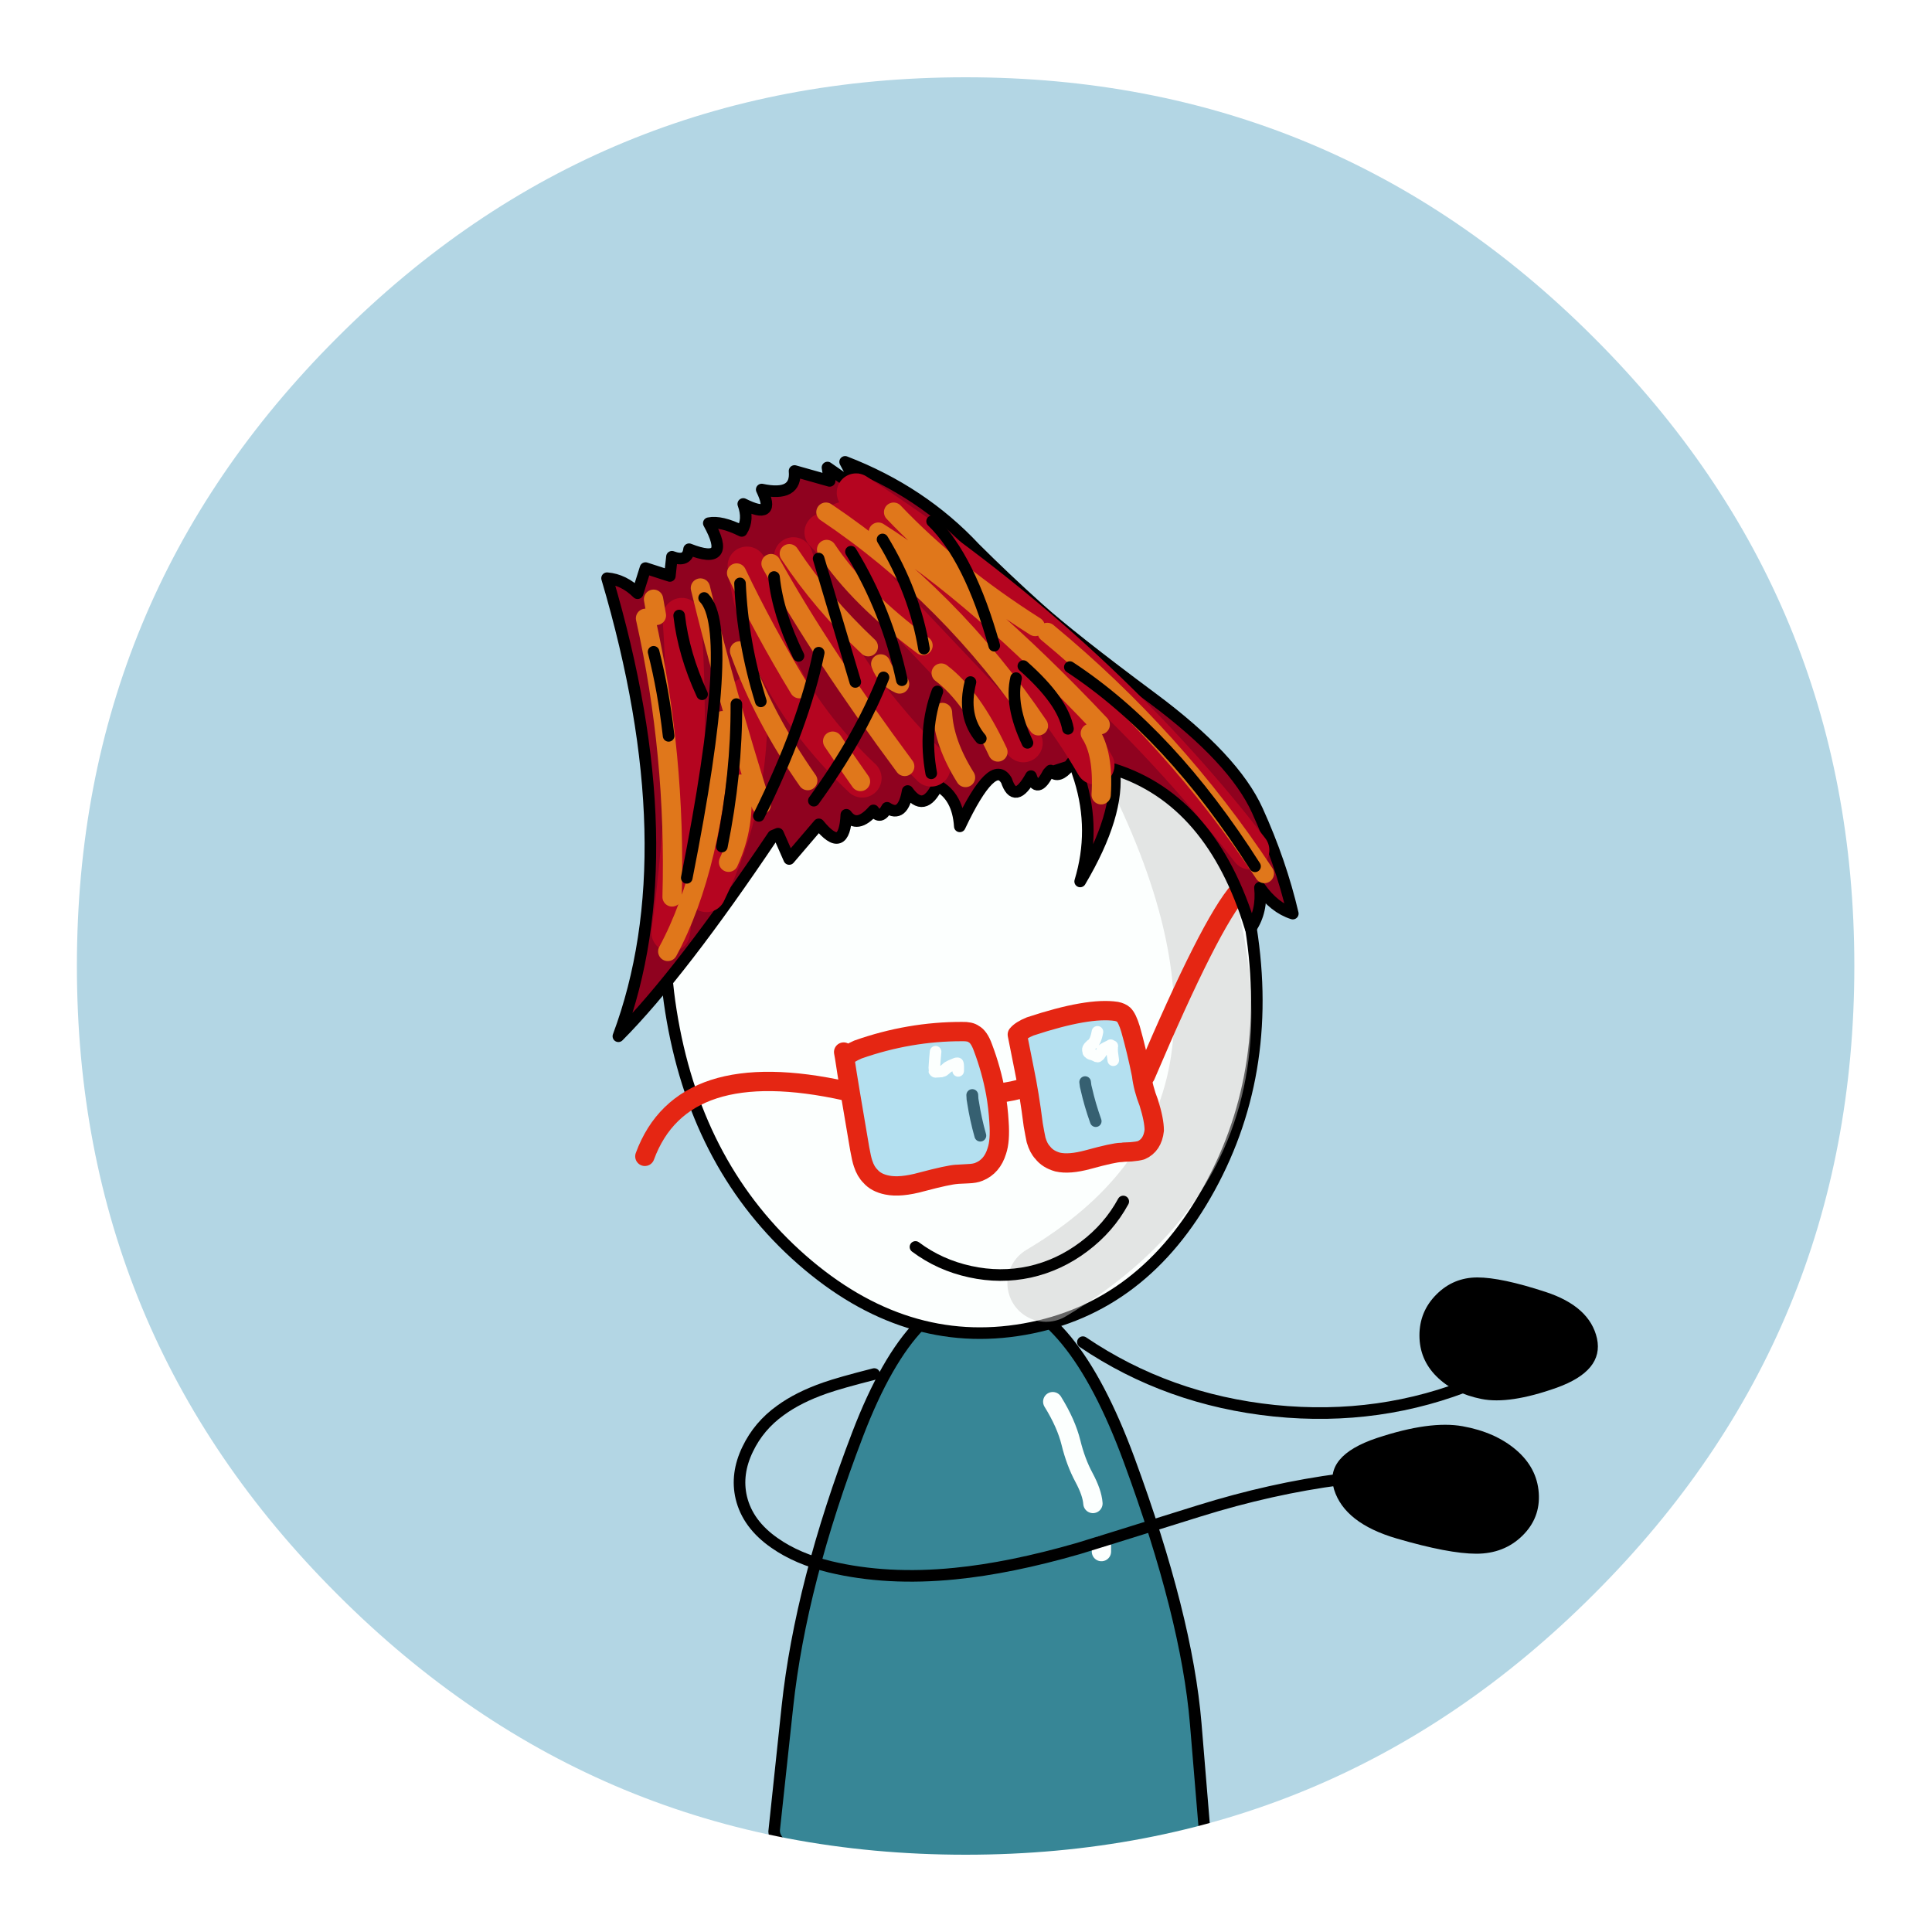
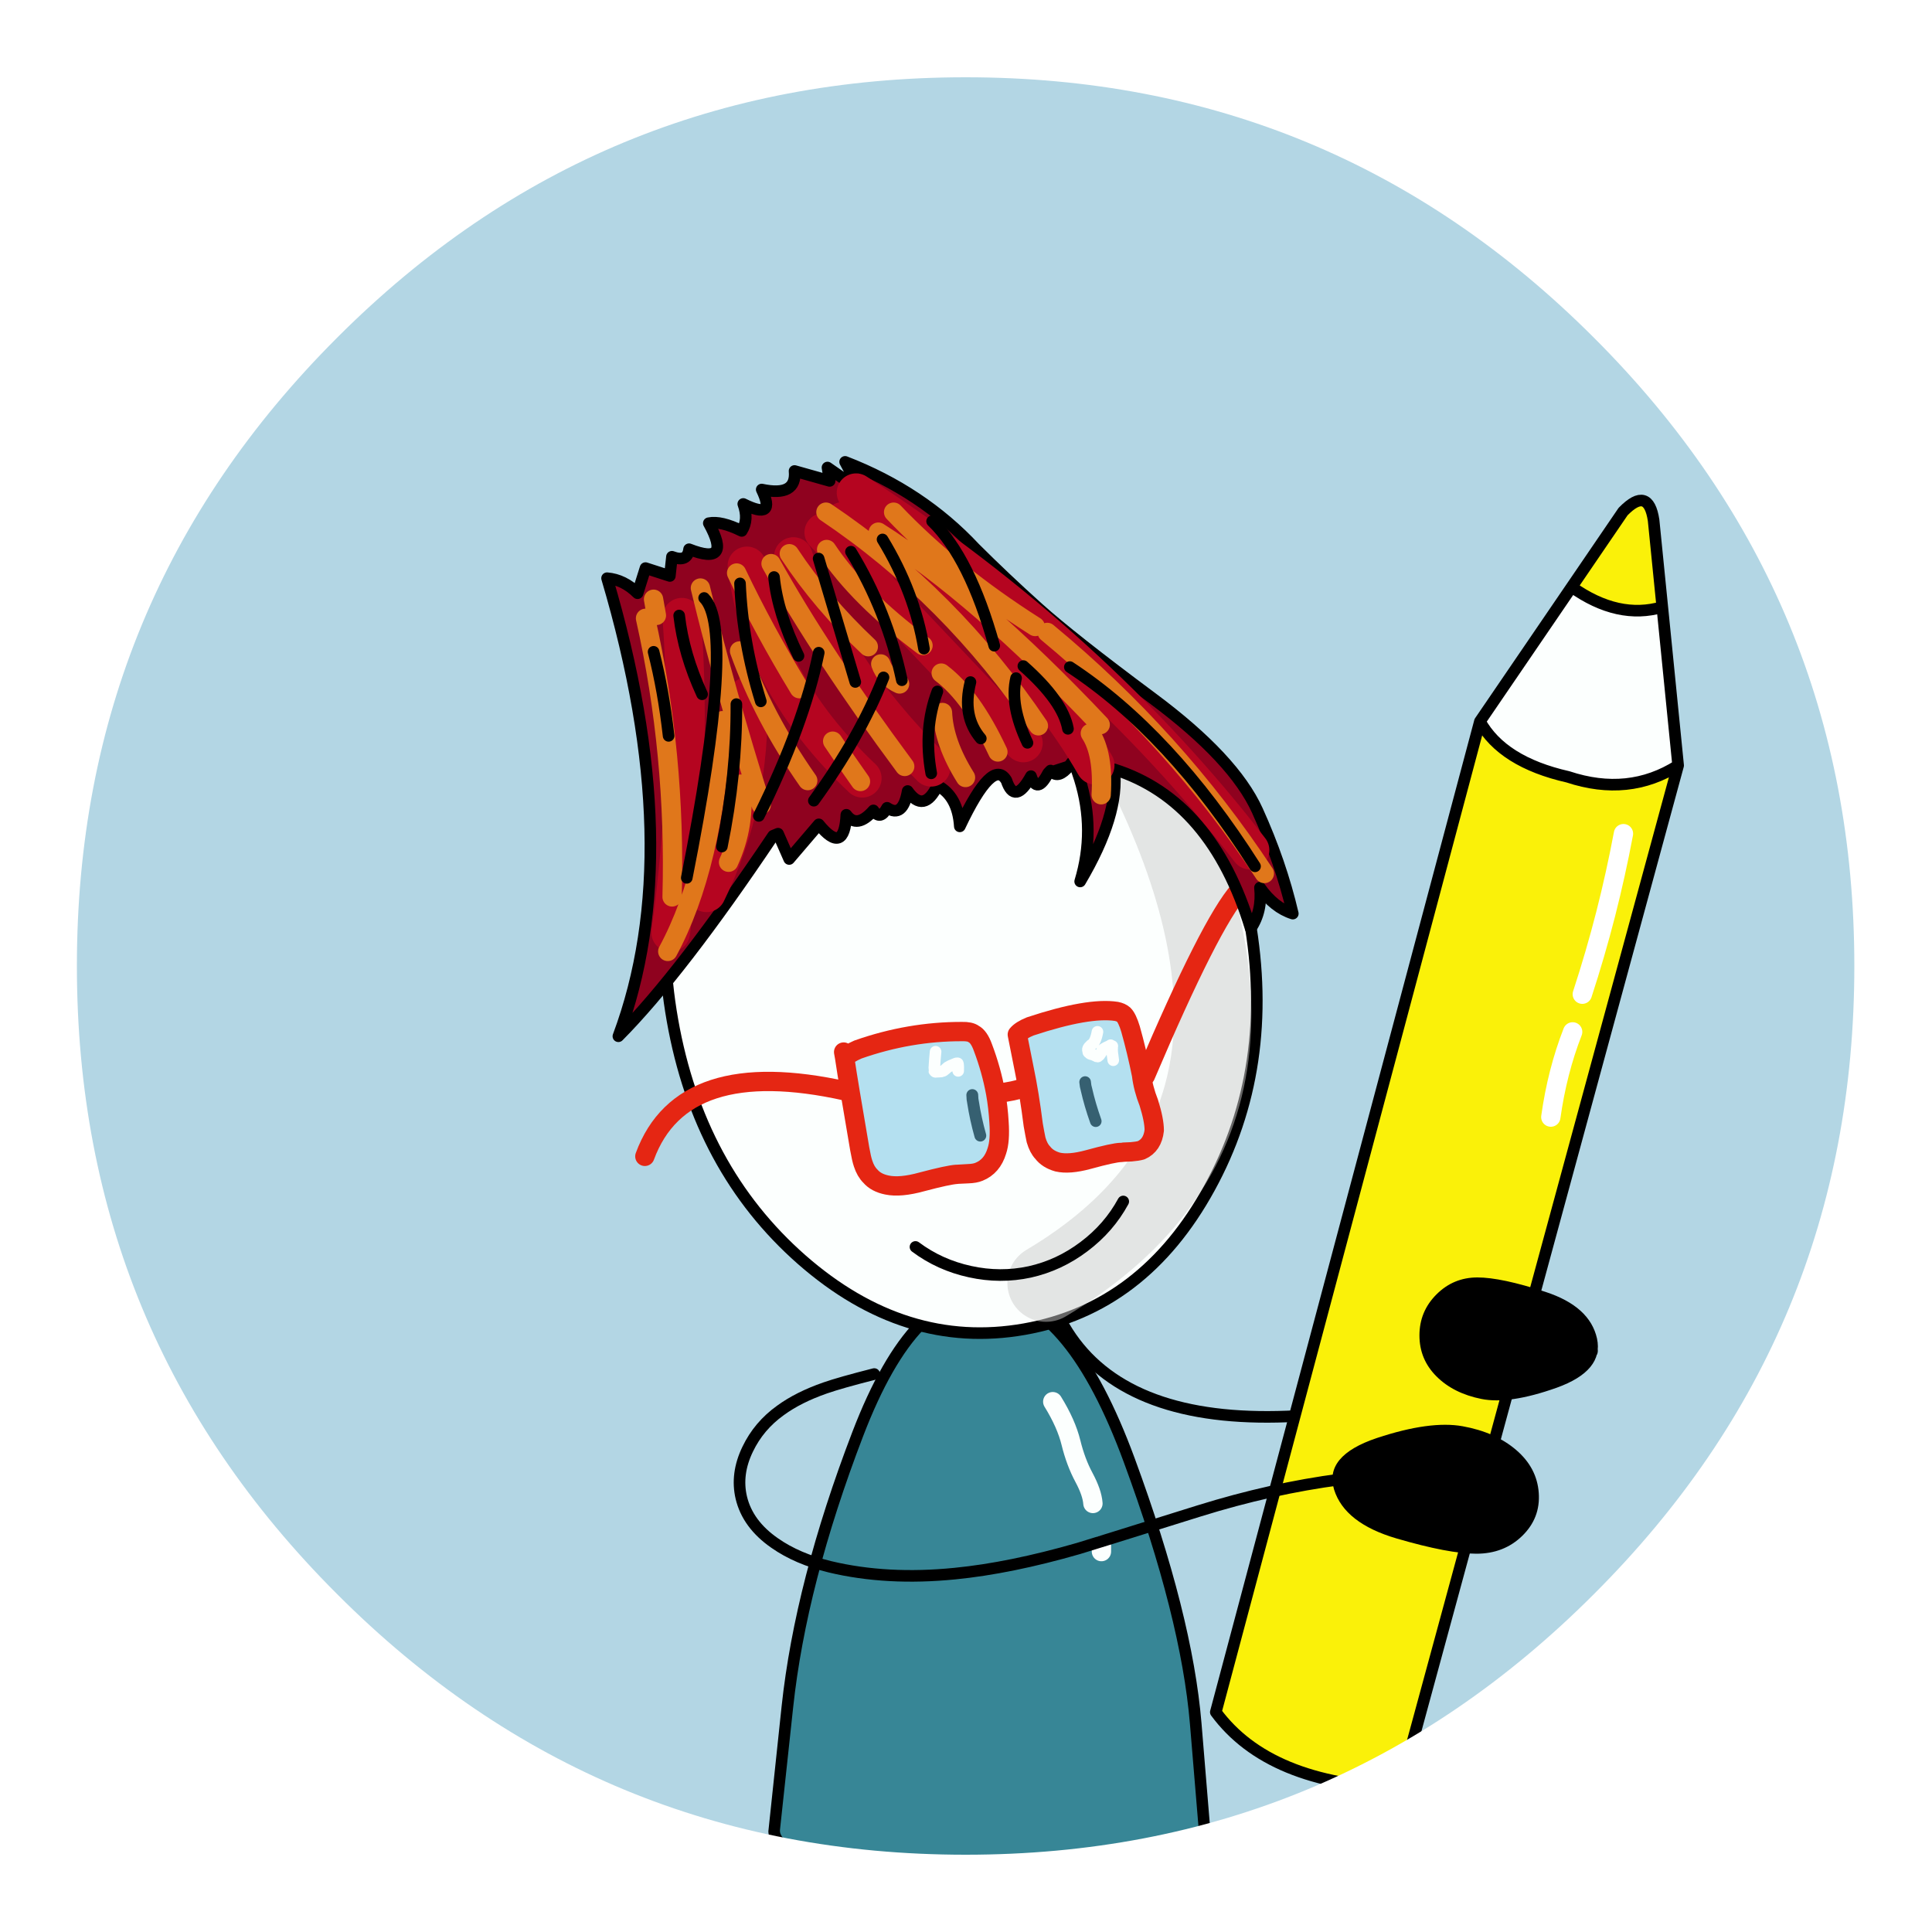
<svg xmlns="http://www.w3.org/2000/svg" xmlns:xlink="http://www.w3.org/1999/xlink" version="1.1" preserveAspectRatio="none" x="0px" y="0px" width="500px" height="500px" viewBox="0 0 500 500">
  <defs>
    <g id="background_0_Layer0_0_FILL">
      <path fill="#B3D6E4" stroke="none" d=" M 173.2 -173.25 Q 101.5 -245 0 -245 -101.5 -245 -173.25 -173.25 -245 -101.5 -245 0 -245 101.5 -173.25 173.2 -101.5 245 0 245 101.5 245 173.2 173.2 245 101.5 245 0 245 -101.5 173.2 -173.25 Z" />
    </g>
    <g id="lijf_0_Layer1_0_FILL">
      <path fill="#378696" stroke="none" d=" M 36.15 -34.2 Q 21.257 -74.688 0.95 -77.05 -19.313 -79.422 -34.1 -40.9 -48.838 -2.368 -52.3 29.65 -55.704 61.706 -55.7 61.75 -55.7 67.25 -39.45 71.15 -23.1 75.05 0 75.05 23.1 75.05 39.4 71.15 55.7 67.25 55.7 61.75 55.701 61.702 53.4 34 51.095 6.293 36.15 -34.2 Z" />
    </g>
    <g id="hoofd_4_Layer10_0_FILL">
      <path fill="#FCFFFE" stroke="none" d=" M 44.5 -28.8 Q 66.75 -56.5 66.75 -95.65 66.75 -134.8 44.5 -162.5 22.3 -190.2 -9.05 -190.2 -40.4 -190.2 -62.65 -162.5 -84.85 -134.8 -84.85 -95.65 -84.85 -56.5 -62.65 -28.8 -40.4 -1.1 -9.05 -1.1 22.3 -1.1 44.5 -28.8 Z" />
    </g>
    <g id="bril1_0_Layer1_0_FILL">
      <path fill="#6DC2E4" fill-opacity="0.498" stroke="none" d=" M 18.55 -0.5 Q 18.5 -6.65 17.35 -12.7 16.85 -15.6 15.6 -16.55 14.8 -17.4 12.75 -17.7 -0.7 -20.1 -14.6 -17.8 -17.25 -17.15 -18.35 -16.3 -18.45 -12.45 -18.5 -7.1 -18.55 -0.8 -18.6 7.55 -18.6 10.25 -18.4 11.5 -18.1 13.65 -17.1 15.05 -15.95 17 -13.25 18.05 -10 19.35 -4.25 18.8 2.8 18.2 5 18.45 5.15 18.45 7.9 18.8 9.65 19.05 10.75 18.8 14.35 18.05 16.25 14.3 17.6 11.85 18.1 7.05 18.55 3.25 18.55 -0.5 Z" />
    </g>
    <g id="bril2_0_Layer1_0_FILL">
-       <path fill="#6DC2E4" fill-opacity="0.498" stroke="none" d=" M 9.85 -16.55 Q 9.3 -17.25 8.15 -17.7 1.25 -20.05 -14.5 -17.75 -17.05 -17.2 -18.15 -16.25 -18.05 -12.25 -17.95 -7.05 -17.75 -0.6 -18.15 7.5 -18.15 10.1 -18.1 11.45 -17.85 13.7 -17 14.95 -16 16.9 -13.6 18.05 -10.8 19.25 -5.75 18.8 1.15 18.15 3 18.45 3.1 18.4 5.6 18.75 7.2 18.9 8.2 18.8 11.35 18.05 12.45 14.3 12.9 11.7 12.3 7.05 11.5 3.15 11.7 -0.4 11.55 -6.7 10.95 -12.6 10.6 -15.5 9.85 -16.55 Z" />
+       <path fill="#6DC2E4" fill-opacity="0.498" stroke="none" d=" M 11.7 -0.4 Q 11.55 -6.7 10.95 -12.6 10.6 -15.5 9.85 -16.55 9.3 -17.25 8.15 -17.7 1.25 -20.05 -14.5 -17.75 -17.05 -17.2 -18.15 -16.25 -18.05 -12.25 -17.95 -7.05 -17.75 -0.6 -18.15 7.5 -18.15 10.1 -18.1 11.45 -17.85 13.7 -17 14.95 -16 16.9 -13.6 18.05 -10.8 19.25 -5.75 18.8 1.15 18.15 3 18.45 3.1 18.4 5.6 18.75 7.2 18.9 8.2 18.8 11.35 18.05 12.45 14.3 12.9 11.7 12.3 7.05 11.5 3.15 11.7 -0.4 Z" />
    </g>
    <g id="haar_0_Layer3_0_FILL">
      <path fill="#8F021F" stroke="none" d=" M 37.5 -22.7 Q 30.35 -31.85 24.1 -40.75 13.15 -57.6 -5.1 -68.6 L -2.5 -60.65 -9.85 -67.95 -9.9 -64.45 -18.4 -68.55 Q -18.95 -61.8 -27.6 -65.3 -25.15 -56.65 -32.95 -62.45 -32.2 -58.2 -34.55 -55.65 -39.4 -59.2 -42.6 -59.1 -38.45 -47 -48.8 -53.35 -49.8 -50 -53.5 -52.2 L -54.9 -47.4 -60.75 -50.5 -63.9 -44.45 Q -66.8 -48.55 -71 -49.65 -62.7 23.4 -88.7 67.6 -70.05 54.45 -40.25 23.45 L -38.9 23.15 -37.2 30.1 -28.1 22.6 Q -23 31.75 -20.65 21.4 -18.6 25.55 -13.55 21.5 -12.3 24.45 -9.95 21.45 -6.4 24.85 -3.95 18.1 -0.85 24.65 3.9 18.05 8.6 21.7 7.75 29.45 19.25 13.25 21.7 19.85 22.7 26.6 28.15 19.85 28.85 24.85 32.65 19.85 L 33.4 19.3 Q 33.5 19.5 33.65 19.7 L 38.25 19.05 Q 38.65 18.65 39.15 18.2 L 39.8 18.8 Q 40.2 20.8 40.45 22.8 42.2 36.55 35.95 48.9 49.1 33.55 49.65 21.85 73.15 34.15 77.3 68.55 81.05 64.7 81.5 58.55 84.2 64.3 88.7 66.65 87.95 53 84.3 38.8 80.65 24.55 62.65 5.5 44.65 -13.55 37.5 -22.7 Z" />
+     </g>
+     <g id="potlood_0_Layer0_0_FILL">
+       <path fill="#FAF109" stroke="none" d=" M 59.85 -98.05 Q 47.05 -89.9 31.35 -95.1 14.35 -98.95 8.55 -109.45 L -59.8 146.95 Q -46.05 165.6 -12.15 166.65 L 59.85 -98.05 M 45.7 -80.4 Q 43.75 -70 41.1 -59.6 38.45 -49.25 35.05 -38.85 38.45 -49.25 41.1 -59.6 43.75 -70 45.7 -80.4 M 32.55 -29.1 Q 28.55 -18.85 26.9 -7.05 28.55 -18.85 32.55 -29.1 M 53.5 -161.5 Q 52.15 -170.45 45.6 -163.75 L 32.3 -144.25 Q 44.35 -135.7 55.75 -139.05 L 53.5 -161.5 Z" />
+       <path fill="#FCFFFE" stroke="none" d=" M 32.3 -144.25 L 8.55 -109.45 Q 14.35 -98.95 31.35 -95.1 47.05 -89.9 59.85 -98.05 L 55.75 -139.05 Q 44.35 -135.7 32.3 -144.25 Z" />
    </g>
    <g id="handje_0_Layer0_0_FILL">
      <path fill="#000000" stroke="none" d=" M -41.05 -14 Q -45.45 -9.6 -45.45 -3.4 -45.45 2.8 -41.05 7.2 -36.65 11.6 -29.4 13.05 -22.2 14.5 -9.95 10.15 2.3 5.75 0.5 -2.6 -1.35 -10.9 -12.8 -14.65 -24.25 -18.4 -30.45 -18.4 -36.65 -18.4 -41.05 -14 Z" />
    </g>
    <g id="afdek_0_Layer0_0_FILL">
-       <path fill="#FFFFFF" stroke="none" d=" M 250 250 L 250 -250 -250 -250 -250 250 250 250 M -169.8 -169.7 Q -99.55 -240 -0.1 -240 99.3 -240 169.55 -169.7 239.9 -99.45 239.9 0 239.9 99.45 169.55 169.65 99.3 240 -0.1 240 -99.55 240 -169.8 169.65 -240.1 99.45 -240.1 0 -240.1 -99.45 -169.8 -169.7 Z" />
+       <path fill="#FFFFFF" stroke="none" d=" M 250 -250 L -250 -250 -250 250 250 250 250 -250 M -169.8 -169.7 Q -99.55 -240 -0.1 -240 99.3 -240 169.55 -169.7 239.9 -99.45 239.9 0 239.9 99.45 169.55 169.65 99.3 240 -0.1 240 -99.55 240 -169.8 169.65 -240.1 99.45 -240.1 0 -240.1 -99.45 -169.8 -169.7 Z" />
    </g>
-     <path id="Layer7_0_1_STROKES" stroke="#000000" stroke-width="3" stroke-linejoin="round" stroke-linecap="round" fill="none" d=" M 280.25 347.35 Q 302.25 362.25 329.8 365.1 357.25 367.9 381.85 357.75" />
+     <path id="Symbool_127_0_Layer0_0_1_STROKES" stroke="#000000" stroke-width="3" stroke-linejoin="round" stroke-linecap="round" fill="none" d=" M -70.15 -15.7 Q -50.6 38.75 70.15 -1.25" />
    <path id="lijf_0_Layer1_0_1_STROKES" stroke="#000000" stroke-width="3" stroke-linejoin="round" stroke-linecap="round" fill="none" d=" M 55.7 61.75 Q 55.7 67.25 39.4 71.15 23.1 75.05 0 75.05 -23.1 75.05 -39.45 71.15 -55.7 67.25 -55.7 61.75 -55.704 61.706 -52.275 29.675 -48.838 -2.368 -34.075 -40.9 -19.313 -79.422 0.975 -77.05 21.257 -74.688 36.175 -34.2 51.095 6.293 53.4 34 55.701 61.702 55.7 61.75 Z" />
-     <path id="lijf_0_Layer0_0_1_STROKES" stroke="#FCFFFE" stroke-width="5" stroke-linejoin="round" stroke-linecap="round" fill="none" d=" M 16.4 -49.3 Q 19.9 -43.647 21.125 -38.65 22.351 -33.659 24.475 -29.7 26.599 -25.738 26.8 -22.95 M 29 -10.5 L 29 -12.05" />
+     <path id="lijf_0_Layer0_0_1_STROKES" stroke="#FCFFFE" stroke-width="5" stroke-linejoin="round" stroke-linecap="round" fill="none" d=" M 29 -10.5 L 29 -12.05 M 16.4 -49.3 Q 19.9 -43.647 21.125 -38.65 22.351 -33.659 24.475 -29.7 26.599 -25.738 26.8 -22.95" />
    <path id="hoofd_4_Layer10_0_1_STROKES" stroke="#000000" stroke-width="3" stroke-linejoin="round" stroke-linecap="round" fill="none" d=" M 66.75 -95.65 Q 66.75 -56.5 44.5 -28.8 22.3 -1.1 -9.05 -1.1 -40.4 -1.1 -62.65 -28.8 -84.85 -56.5 -84.85 -95.65 -84.85 -134.8 -62.65 -162.5 -40.4 -190.2 -9.05 -190.2 22.3 -190.2 44.5 -162.5 66.75 -134.8 66.75 -95.65 Z" />
    <path id="hoofd_4_Layer9_0_1_STROKES" stroke="#CCCCCC" stroke-opacity="0.498" stroke-width="20" stroke-linejoin="round" stroke-linecap="round" fill="none" d=" M -1.45 -11.85 Q 75.95 -41.15 46.45 -139.75" />
    <path id="ogen_4_Layer0_0_1_STROKES" stroke="#000000" stroke-width="3" stroke-linejoin="round" stroke-linecap="round" fill="none" d=" M -1.9 -1.25 Q -2 -0.1 -1.9 0.6 -1.7 4.8 -0.95 9.2" />
    <path id="bril1_0_Layer1_0_1_STROKES" stroke="#E52613" stroke-width="5" stroke-linejoin="round" stroke-linecap="round" fill="none" d=" M -18.35 -16.3 Q -17.25 -17.15 -14.6 -17.8 -0.7 -20.1 12.75 -17.7 14.8 -17.4 15.6 -16.55 16.85 -15.6 17.35 -12.7 18.5 -6.65 18.55 -0.5 18.55 3.25 18.1 7.05 17.6 11.85 16.25 14.3 14.35 18.05 10.75 18.8 9.65 19.05 7.9 18.8 5.15 18.45 5 18.45 2.8 18.2 -4.25 18.8 -10 19.35 -13.25 18.05 -15.95 17 -17.1 15.05 -18.1 13.65 -18.4 11.5 -18.6 10.25 -18.6 7.55 -18.55 -0.8 -18.5 -7.1 -18.45 -12.45 -18.35 -16.3 -18.35 -17.1 -18.35 -17.8" />
    <path id="bril1_0_Layer0_0_1_STROKES" stroke="#FCFFFE" stroke-width="3" stroke-linejoin="round" stroke-linecap="round" fill="none" d=" M 5.1 -13.75 Q 4.5 -11.6 4.25 -10.5 4 -9.65 4 -9.1 3.9 -9 3.9 -8.95 3.9 -8.85 4 -8.85 4 -8.6 4.35 -8.6 4.6 -8.6 5.25 -8.5 5.7 -8.4 6 -8.5 6.3 -8.5 6.75 -8.8 L 7.5 -9.25 Q 8.1 -9.5 9.35 -9.75 L 9.85 -9.85 Q 10.25 -9.85 10.25 -9.75 L 10.25 -9.35 Q 10.25 -9.1 10 -7.85" />
    <path id="bril2_0_Layer1_0_1_STROKES" stroke="#E52613" stroke-width="5" stroke-linejoin="round" stroke-linecap="round" fill="none" d=" M -18.15 -16.25 Q -17.05 -17.2 -14.5 -17.75 1.25 -20.05 8.15 -17.7 9.3 -17.25 9.85 -16.55 10.6 -15.5 10.95 -12.6 11.55 -6.7 11.7 -0.4 11.5 3.15 12.3 7.05 12.9 11.7 12.45 14.3 11.35 18.05 8.2 18.8 7.2 18.9 5.6 18.75 3.1 18.4 3 18.45 1.15 18.15 -5.75 18.8 -10.8 19.25 -13.6 18.05 -16 16.9 -17 14.95 -17.85 13.7 -18.1 11.45 -18.15 10.1 -18.15 7.5 -17.75 -0.6 -17.95 -7.05 -18.05 -12.25 -18.15 -16.25 Z" />
    <path id="bril2_0_Layer0_0_1_STROKES" stroke="#FCFFFE" stroke-width="3" stroke-linejoin="round" stroke-linecap="round" fill="none" d=" M 2.4 -13.35 Q 1.4 -10.65 0.2 -10.3 -1.2 -9.45 -0.75 -8.8 L -0.8 -8.65 Q -0.95 -8.5 -0.7 -8.5 -0.75 -8.2 -0.15 -7.9 0 -7.95 0.8 -7.35 1.45 -6.8 1.5 -7.2 1.75 -7.05 2.15 -7.65 2.45 -7.75 2.75 -8.45 3.2 -8.8 4.6 -9.15 4.8 -8.85 5.15 -9.35 5.25 -9.1 5.55 -9.05 5.3 -8.65 5.4 -8.4 5.2 -7.9 5.15 -5.4" />
-     <path id="hoofd_4_Layer4_0_1_STROKES" stroke="#000000" stroke-width="3" stroke-linejoin="round" stroke-linecap="round" fill="none" d=" M -33.1 -26.95 Q -27.75 -21.25 -20.3 -18.2 -12.9 -15.15 -5.1 -15.45 2.7 -15.8 9.85 -19.45 17.05 -23.1 21.9 -29.2" />
-     <path id="hoofd_4_Layer3_0_1_STROKES" stroke="#E52613" stroke-width="5" stroke-linejoin="round" stroke-linecap="round" fill="none" d=" M 33.2 -60.25 Q 56.65 -96.3 65.45 -103.25" />
-     <path id="hoofd_4_Layer2_0_1_STROKES" stroke="#E52613" stroke-width="5" stroke-linejoin="round" stroke-linecap="round" fill="none" d=" M -4.7 -62.35 L -3 -62.35 Q 0.55 -62.3 1.85 -62.8" />
-     <path id="hoofd_4_Layer1_0_1_STROKES" stroke="#E52613" stroke-width="5" stroke-linejoin="round" stroke-linecap="round" fill="none" d=" M -98 -62.2 Q -83.9 -86.45 -43.8 -69.8" />
+     <path id="Symbool_209_0_Layer0_0_1_STROKES" stroke="#000000" stroke-width="3" stroke-linejoin="round" stroke-linecap="round" fill="none" d=" M -27.5 -4.65 Q -22.15 1.05 -14.7 4.1 -7.3 7.15 0.5 6.85 8.3 6.5 15.45 2.85 22.65 -0.8 27.5 -6.9" />
+     <path id="Symbool_184_0_Layer0_0_1_STROKES" stroke="#E52613" stroke-width="5" stroke-linejoin="round" stroke-linecap="round" fill="none" d=" M -16.1 21.5 Q 7.35 -14.55 16.15 -21.5" />
+     <path id="Symbool_159_0_Layer0_0_1_STROKES" stroke="#E52613" stroke-width="5" stroke-linejoin="round" stroke-linecap="round" fill="none" d=" M -3.3 0.2 L -1.6 0.2 Q 1.95 0.25 3.25 -0.25" />
+     <path id="Symbool_134_0_Layer0_0_1_STROKES" stroke="#E52613" stroke-width="5" stroke-linejoin="round" stroke-linecap="round" fill="none" d=" M -27.1 7.2 Q -13 -17.05 27.1 -0.4" />
    <path id="haar_0_Layer3_0_1_STROKES" stroke="#000000" stroke-width="3" stroke-linejoin="round" stroke-linecap="round" fill="none" d=" M 38.25 19.05 Q 38.65 18.65 39.15 18.2 L 39.8 18.8 Q 40.2 20.8 40.45 22.8 42.2 36.55 35.95 48.9 49.1 33.55 49.65 21.85 73.15 34.15 77.3 68.55 81.05 64.7 81.5 58.55 84.2 64.3 88.7 66.65 87.95 53 84.3 38.8 80.65 24.55 62.65 5.5 44.65 -13.55 37.5 -22.7 30.35 -31.85 24.1 -40.75 13.15 -57.6 -5.1 -68.6 L -2.5 -60.65 -9.85 -67.95 -9.9 -64.45 -18.4 -68.55 Q -18.95 -61.8 -27.6 -65.3 -25.15 -56.65 -32.95 -62.45 -32.2 -58.2 -34.55 -55.65 -39.4 -59.2 -42.6 -59.1 -38.45 -47 -48.8 -53.35 -49.8 -50 -53.5 -52.2 L -54.9 -47.4 -60.75 -50.5 -63.9 -44.45 Q -66.8 -48.55 -71 -49.65 -62.7 23.4 -88.7 67.6 -70.05 54.45 -40.25 23.45 L -38.9 23.15 -37.2 30.1 -28.1 22.6 Q -23 31.75 -20.65 21.4 -18.6 25.55 -13.55 21.5 -12.3 24.45 -9.95 21.45 -6.4 24.85 -3.95 18.1 -0.85 24.65 3.9 18.05 8.6 21.7 7.75 29.45 19.25 13.25 21.7 19.85 22.7 26.6 28.15 19.85 28.85 24.85 32.65 19.85 L 33.4 19.3 Q 33.5 19.5 33.65 19.7 L 38.25 19.05 Q 35.05 21.75 33.65 19.7" />
-     <path id="haar_0_Layer2_0_1_STROKES" stroke="#B50520" stroke-width="10" stroke-linejoin="round" stroke-linecap="round" fill="none" d=" M -59.8 35 Q -44.202 13.696 -40.4 -13.25 M -53.7 -36.35 Q -57.84 3.575 -70.7 43.5 M -14.95 12.8 Q -36.277 -15.893 -34.8 -46.5 M -22.55 -46.8 Q -18.379 -17.48 3.1 13.1 M 27.7 11.05 L -13.7 -51.6 M 45 19.95 Q 30.632 -19.775 -8.3 -53.55 M -3.7 -60.25 Q 49.878 -10.27 80.65 48.55" />
-     <path id="haar_0_Layer1_0_1_STROKES" stroke="#E0771B" stroke-width="5" stroke-linejoin="round" stroke-linecap="round" fill="none" d=" M 5 -53.6 Q 17.18 -35.251 35.95 -18.1 M 45.2 27.75 Q 47.696 17.379 45.2 11.6 M 9.9 -10.45 Q 16.63 -3.238 20.8 12.2 M 8.45 -0.35 Q 7.427 7.451 11.4 17.25 M 48.1 9.85 Q 22.676 -28.716 0.2 -49.2 M 38.75 -16.05 Q 66.557 16.582 83.25 55.15 M -60.1 -42.2 L -60.1 -37.95 M -5.1 -15.5 Q -4.436 -11.733 -1.2 -9.55 M -23.45 -47.7 Q -17.374 -33.668 -7.5 -20.45 M -37.75 -45.15 Q -33.314 -29.178 -26.95 -12.85 M -20.825 2.025 Q -18.298 7.76 -15.55 13.55 M -52.8 28.2 Q -46.72 19.443 -46.15 8.85 M -72.3 48.2 Q -56.803 28.642 -48 -8.15 M -63 -37.7 Q -61.344 -1.6 -68.75 34.5 M -47.65 -42.95 Q -45.927 -15.305 -41.9 15.05 M -40.5 -25.15 Q -37.431 -7.185 -28.95 10.95 M -3.6 11.7 Q -19.668 -20.452 -28.55 -46 M -13.75 -47.1 Q -7.787 -33.435 6.5 -18.3 M -12.25 -56.65 Q 15.78 -29.703 32.3 7.35" />
-     <path id="haar_0_Layer0_0_1_STROKES" stroke="#000000" stroke-width="3" stroke-linejoin="round" stroke-linecap="round" fill="none" d=" M 0.95 -47.15 Q 6.751 -32.3 6.6 -17.45 M 14.4 -49.55 Q 22.356 -38.546 24.65 -15.05 M 42.95 -6.2 Q 65.587 15.107 81.2 52.9 M 31.15 -8.55 Q 39.662 2.145 39.7 9.45 M 28.75 -5.8 Q 25.906 0.804 28.75 11.2 M 16.95 -6.85 Q 13.212 1.449 17.05 8 M 8.1 -5.95 Q 2.796 2.964 2.85 14.65 M -54.3 -36.9 Q -54.91 -26.839 -52 -15.8 M -62.45 -28.8 Q -61.67 -18.505 -62.4 -6.7 M -28.4 -42.45 Q -29.079 -32.913 -25.7 -21.25 M -37.35 -42.35 Q -39.365 -27.216 -37.35 -11.35 M -16.2 -45.15 L -12.4 -12.05 M -7.65 -45.45 Q -1.113 -28.789 -0.45 -10.4 M -43.7 -11.75 Q -46.738 5.984 -53.8 23.9 M -47.15 -40.25 Q -40.481 -30.669 -64.15 30.3 M -5 -11.95 Q -13.755 2.29 -28.3 16.35 M -20.4 -21.15 Q -27.464 -3.358 -43 17.75" />
-     <path id="Layer2_0_1_STROKES" stroke="#000000" stroke-width="3" stroke-linejoin="round" stroke-linecap="round" fill="none" d=" M 226.25 355.6 Q 217.4 357.85 213.55 359.2 206.65 361.6 202 365 196.4 369 193.5 375.05 190.4 381.45 191.85 387.6 193.5 394.5 200.5 399.35 206.35 403.45 214.85 405.5 229.55 409 247.1 407.25 261.4 405.85 279.1 400.75 280.85 400.25 310.25 391.05 329 385.2 347 382.85" />
+     <path id="haar_0_Layer2_0_1_STROKES" stroke="#B50520" stroke-width="10" stroke-linejoin="round" stroke-linecap="round" fill="none" d=" M -3.7 -60.25 Q 49.878 -10.27 80.65 48.55 M 45 19.95 Q 30.632 -19.775 -8.3 -53.55 M 27.7 11.05 L -13.7 -51.6 M -22.55 -46.8 Q -18.379 -17.48 3.1 13.1 M -14.95 12.8 Q -36.277 -15.893 -34.8 -46.5 M -53.7 -36.35 Q -57.84 3.575 -70.7 43.5 M -59.8 35 Q -44.202 13.696 -40.4 -13.25" />
+     <path id="haar_0_Layer1_0_1_STROKES" stroke="#E0771B" stroke-width="5" stroke-linejoin="round" stroke-linecap="round" fill="none" d=" M 5 -53.6 Q 17.18 -35.251 35.95 -18.1 M 45.2 27.75 Q 47.696 17.379 45.2 11.6 M 38.75 -16.05 Q 66.557 16.582 83.25 55.15 M 48.1 9.85 Q 22.676 -28.716 0.2 -49.2 M 8.45 -0.35 Q 7.427 7.451 11.4 17.25 M 9.9 -10.45 Q 16.63 -3.238 20.8 12.2 M -60.1 -42.2 L -60.1 -37.95 M -37.75 -45.15 Q -33.314 -29.178 -26.95 -12.85 M -23.45 -47.7 Q -17.374 -33.668 -7.5 -20.45 M -5.1 -15.5 Q -4.436 -11.733 -1.2 -9.55 M -20.825 2.025 Q -18.298 7.76 -15.55 13.55 M -52.8 28.2 Q -46.72 19.443 -46.15 8.85 M -3.6 11.7 Q -19.668 -20.452 -28.55 -46 M -40.5 -25.15 Q -37.431 -7.185 -28.95 10.95 M -47.65 -42.95 Q -45.927 -15.305 -41.9 15.05 M -63 -37.7 Q -61.344 -1.6 -68.75 34.5 M -72.3 48.2 Q -56.803 28.642 -48 -8.15 M -12.25 -56.65 Q 15.78 -29.703 32.3 7.35 M -13.75 -47.1 Q -7.787 -33.435 6.5 -18.3" />
+     <path id="haar_0_Layer0_0_1_STROKES" stroke="#000000" stroke-width="3" stroke-linejoin="round" stroke-linecap="round" fill="none" d=" M 0.95 -47.15 Q 6.751 -32.3 6.6 -17.45 M 14.4 -49.55 Q 22.356 -38.546 24.65 -15.05 M 8.1 -5.95 Q 2.796 2.964 2.85 14.65 M 16.95 -6.85 Q 13.212 1.449 17.05 8 M 28.75 -5.8 Q 25.906 0.804 28.75 11.2 M 31.15 -8.55 Q 39.662 2.145 39.7 9.45 M 42.95 -6.2 Q 65.587 15.107 81.2 52.9 M -62.45 -28.8 Q -61.67 -18.505 -62.4 -6.7 M -54.3 -36.9 Q -54.91 -26.839 -52 -15.8 M -7.65 -45.45 Q -1.113 -28.789 -0.45 -10.4 M -16.2 -45.15 L -12.4 -12.05 M -37.35 -42.35 Q -39.365 -27.216 -37.35 -11.35 M -28.4 -42.45 Q -29.079 -32.913 -25.7 -21.25 M -20.4 -21.15 Q -27.464 -3.358 -43 17.75 M -5 -11.95 Q -13.755 2.29 -28.3 16.35 M -47.15 -40.25 Q -40.481 -30.669 -64.15 30.3 M -43.7 -11.75 Q -46.738 5.984 -53.8 23.9" />
+     <path id="potlood_0_Layer0_0_1_STROKES" stroke="#000000" stroke-width="3" stroke-linejoin="round" stroke-linecap="round" fill="none" d=" M 55.75 -139.05 L 53.5 -161.5 Q 52.15 -170.45 45.6 -163.75 L 32.3 -144.25 Q 44.35 -135.7 55.75 -139.05 L 59.85 -98.05 -12.15 166.65 Q -46.05 165.6 -59.8 146.95 L 8.55 -109.45 32.3 -144.25 M 8.55 -109.45 Q 14.35 -98.95 31.35 -95.1 47.05 -89.9 59.85 -98.05" />
+     <path id="potlood_0_Layer0_0_2_STROKES" stroke="#FFFFFF" stroke-width="5" stroke-linejoin="round" stroke-linecap="round" fill="none" d=" M 45.7 -80.4 Q 43.75 -70 41.1 -59.6 38.45 -49.25 35.05 -38.85 M 32.55 -29.1 Q 28.55 -18.85 26.9 -7.05" />
+     <path id="Symbool_129_0_Layer0_0_1_STROKES" stroke="#000000" stroke-width="3" stroke-linejoin="round" stroke-linecap="round" fill="none" d=" M -42.95 -26.1 Q -51.8 -23.85 -55.65 -22.5 -62.55 -20.1 -67.2 -16.7 -72.8 -12.7 -75.7 -6.65 -78.8 -0.25 -77.35 5.9 -75.7 12.8 -68.7 17.65 -62.85 21.75 -54.35 23.8 -39.65 27.3 -22.1 25.55 -7.8 24.15 9.9 19.05 11.65 18.55 41.05 9.35 59.8 3.5 77.8 1.15" />
    <path id="afdek_0_Layer0_0_1_STROKES" stroke="#FFFFFF" stroke-width="20" stroke-linejoin="round" stroke-linecap="round" fill="none" d=" M 239.9 0 Q 239.9 99.45 169.55 169.65 99.3 240 -0.1 240 -99.55 240 -169.8 169.65 -240.1 99.45 -240.1 0 -240.1 -99.45 -169.8 -169.7 -99.55 -240 -0.1 -240 99.3 -240 169.55 -169.7 239.9 -99.45 239.9 0 Z" />
  </defs>
  <g transform="matrix( 1, 0, 0, 1, 250,250) ">
    <g transform="matrix( 1, 0, 0, 1, 0,0) ">
      <use xlink:href="#background_0_Layer0_0_FILL" />
    </g>
  </g>
-   <g transform="matrix( 1, 0, 0, 1, 0,0) ">
-     <use xlink:href="#Layer7_0_1_STROKES" />
+   <g transform="matrix( 1, 0, 0, 1, 341.85,351) ">
+     <g transform="matrix( 1, 0, 0, 1, 0,0) ">
+       <use xlink:href="#Symbool_127_0_Layer0_0_1_STROKES" />
+     </g>
  </g>
  <g transform="matrix( 1, 0, 0, 1, 256.05,412.05) ">
    <g transform="matrix( 1, 0, 0, 1, 0,0) ">
      <use xlink:href="#lijf_0_Layer1_0_FILL" />
      <use xlink:href="#lijf_0_Layer1_0_1_STROKES" />
    </g>
    <g transform="matrix( 1, 0, 0, 1, 0,0) ">
      <use xlink:href="#lijf_0_Layer0_0_1_STROKES" />
    </g>
  </g>
  <g transform="matrix( 0.9848022, -0.173645, 0.173645, 0.9848022, 274.2,343.5) ">
    <g transform="matrix( 1, 0, 0, 1, 0,0) ">
      <use xlink:href="#hoofd_4_Layer10_0_FILL" />
      <use xlink:href="#hoofd_4_Layer10_0_1_STROKES" />
    </g>
    <g transform="matrix( 1, 0, 0, 1, 0,0) ">
      <use xlink:href="#hoofd_4_Layer9_0_1_STROKES" />
    </g>
    <g transform="matrix( 1.017532, 0.07112122, -0.07112122, 1.017532, -9.95,-61.7) ">
      <g transform="matrix( 1, 0, 0, 1, 0,0) ">
        <use xlink:href="#ogen_4_Layer0_0_1_STROKES" />
      </g>
    </g>
    <g transform="matrix( 1, 0, 0, 1, 19.45,-60.1) ">
      <g transform="matrix( 1, 0, 0, 1, 0,0) ">
        <use xlink:href="#ogen_4_Layer0_0_1_STROKES" />
      </g>
    </g>
    <g transform="matrix( 1, 0, 0, 1, -24.3,-62.05) ">
      <g transform="matrix( 1, 0, 0, 1, 0,0) ">
        <use xlink:href="#bril1_0_Layer1_0_FILL" />
        <use xlink:href="#bril1_0_Layer1_0_1_STROKES" />
      </g>
      <g transform="matrix( 1, 0, 0, 1, 0,0) ">
        <use xlink:href="#bril1_0_Layer0_0_1_STROKES" />
      </g>
    </g>
    <g transform="matrix( 1, 0, 0, 1, 20.55,-60.25) ">
      <g transform="matrix( 1, 0, 0, 1, 0,0) ">
        <use xlink:href="#bril2_0_Layer1_0_FILL" />
        <use xlink:href="#bril2_0_Layer1_0_1_STROKES" />
      </g>
      <g transform="matrix( 1, 0, 0, 1, 0,0) ">
        <use xlink:href="#bril2_0_Layer0_0_1_STROKES" />
      </g>
    </g>
-     <g transform="matrix( 1, 0, 0, 1, 0,0) ">
-       <use xlink:href="#hoofd_4_Layer4_0_1_STROKES" />
+     <g transform="matrix( 1, 0, 0, 1, -5.6,-22.3) ">
+       <g transform="matrix( 1, 0, 0, 1, 0,0) ">
+         <use xlink:href="#Symbool_209_0_Layer0_0_1_STROKES" />
+       </g>
    </g>
-     <g transform="matrix( 1, 0, 0, 1, 0,0) ">
-       <use xlink:href="#hoofd_4_Layer3_0_1_STROKES" />
+     <g transform="matrix( 1, 0, 0, 1, 49.3,-81.75) ">
+       <g transform="matrix( 1, 0, 0, 1, 0,0) ">
+         <use xlink:href="#Symbool_184_0_Layer0_0_1_STROKES" />
+       </g>
    </g>
-     <g transform="matrix( 1, 0, 0, 1, 0,0) ">
-       <use xlink:href="#hoofd_4_Layer2_0_1_STROKES" />
+     <g transform="matrix( 1, 0, 0, 1, -1.4,-62.55) ">
+       <g transform="matrix( 1, 0, 0, 1, 0,0) ">
+         <use xlink:href="#Symbool_159_0_Layer0_0_1_STROKES" />
+       </g>
    </g>
-     <g transform="matrix( 1, 0, 0, 1, 0,0) ">
-       <use xlink:href="#hoofd_4_Layer1_0_1_STROKES" />
+     <g transform="matrix( 1, 0, 0, 1, -70.9,-69.4) ">
+       <g transform="matrix( 1, 0, 0, 1, 0,0) ">
+         <use xlink:href="#Symbool_134_0_Layer0_0_1_STROKES" />
+       </g>
    </g>
    <g transform="matrix( 1, 0, 0, 1, -10.65,-161.6) ">
      <g transform="matrix( 1, 0, 0, 1, 0,0) ">
        <use xlink:href="#haar_0_Layer3_0_FILL" />
        <use xlink:href="#haar_0_Layer3_0_1_STROKES" />
      </g>
      <g transform="matrix( 1, 0, 0, 1, 0,0) ">
        <use xlink:href="#haar_0_Layer2_0_1_STROKES" />
      </g>
      <g transform="matrix( 1, 0, 0, 1, 0,0) ">
        <use xlink:href="#haar_0_Layer1_0_1_STROKES" />
      </g>
      <g transform="matrix( 1, 0, 0, 1, 0,0) ">
        <use xlink:href="#haar_0_Layer0_0_1_STROKES" />
      </g>
    </g>
  </g>
  <g transform="matrix( 1, 0, 0, 1, 374.45,296.15) ">
+     <g transform="matrix( 1, 0, 0, 1, 0,0) ">
+       <g transform="matrix( 1, 0, 0, 1, 0,0) ">
+         <use xlink:href="#potlood_0_Layer0_0_FILL" />
+         <use xlink:href="#potlood_0_Layer0_0_1_STROKES" />
+         <use xlink:href="#potlood_0_Layer0_0_2_STROKES" />
+       </g>
+     </g>
    <g transform="matrix( 1, 0, 0, 1, 38.35,52.85) ">
      <g transform="matrix( 1, 0, 0, 1, 0,0) ">
        <use xlink:href="#handje_0_Layer0_0_FILL" />
      </g>
    </g>
-     <g transform="matrix( -1.151321, 0, -0.07435608, -1.04892, -28.8,86.65) ">
+     <g transform="matrix( -1.151306, 0, -0.07435608, -1.04892, -28.8,86.65) ">
      <g transform="matrix( 1, 0, 0, 1, 0,0) ">
        <use xlink:href="#handje_0_Layer0_0_FILL" />
      </g>
    </g>
  </g>
-   <g transform="matrix( 1, 0, 0, 1, 0,0) ">
-     <use xlink:href="#Layer2_0_1_STROKES" />
+   <g transform="matrix( 1, 0, 0, 1, 269.2,381.7) ">
+     <g transform="matrix( 1, 0, 0, 1, 0,0) ">
+       <use xlink:href="#Symbool_129_0_Layer0_0_1_STROKES" />
+     </g>
  </g>
  <g transform="matrix( 1, 0, 0, 1, 250,250) ">
    <g transform="matrix( 1, 0, 0, 1, 0,0) ">
      <use xlink:href="#afdek_0_Layer0_0_FILL" />
      <use xlink:href="#afdek_0_Layer0_0_1_STROKES" />
    </g>
  </g>
</svg>
